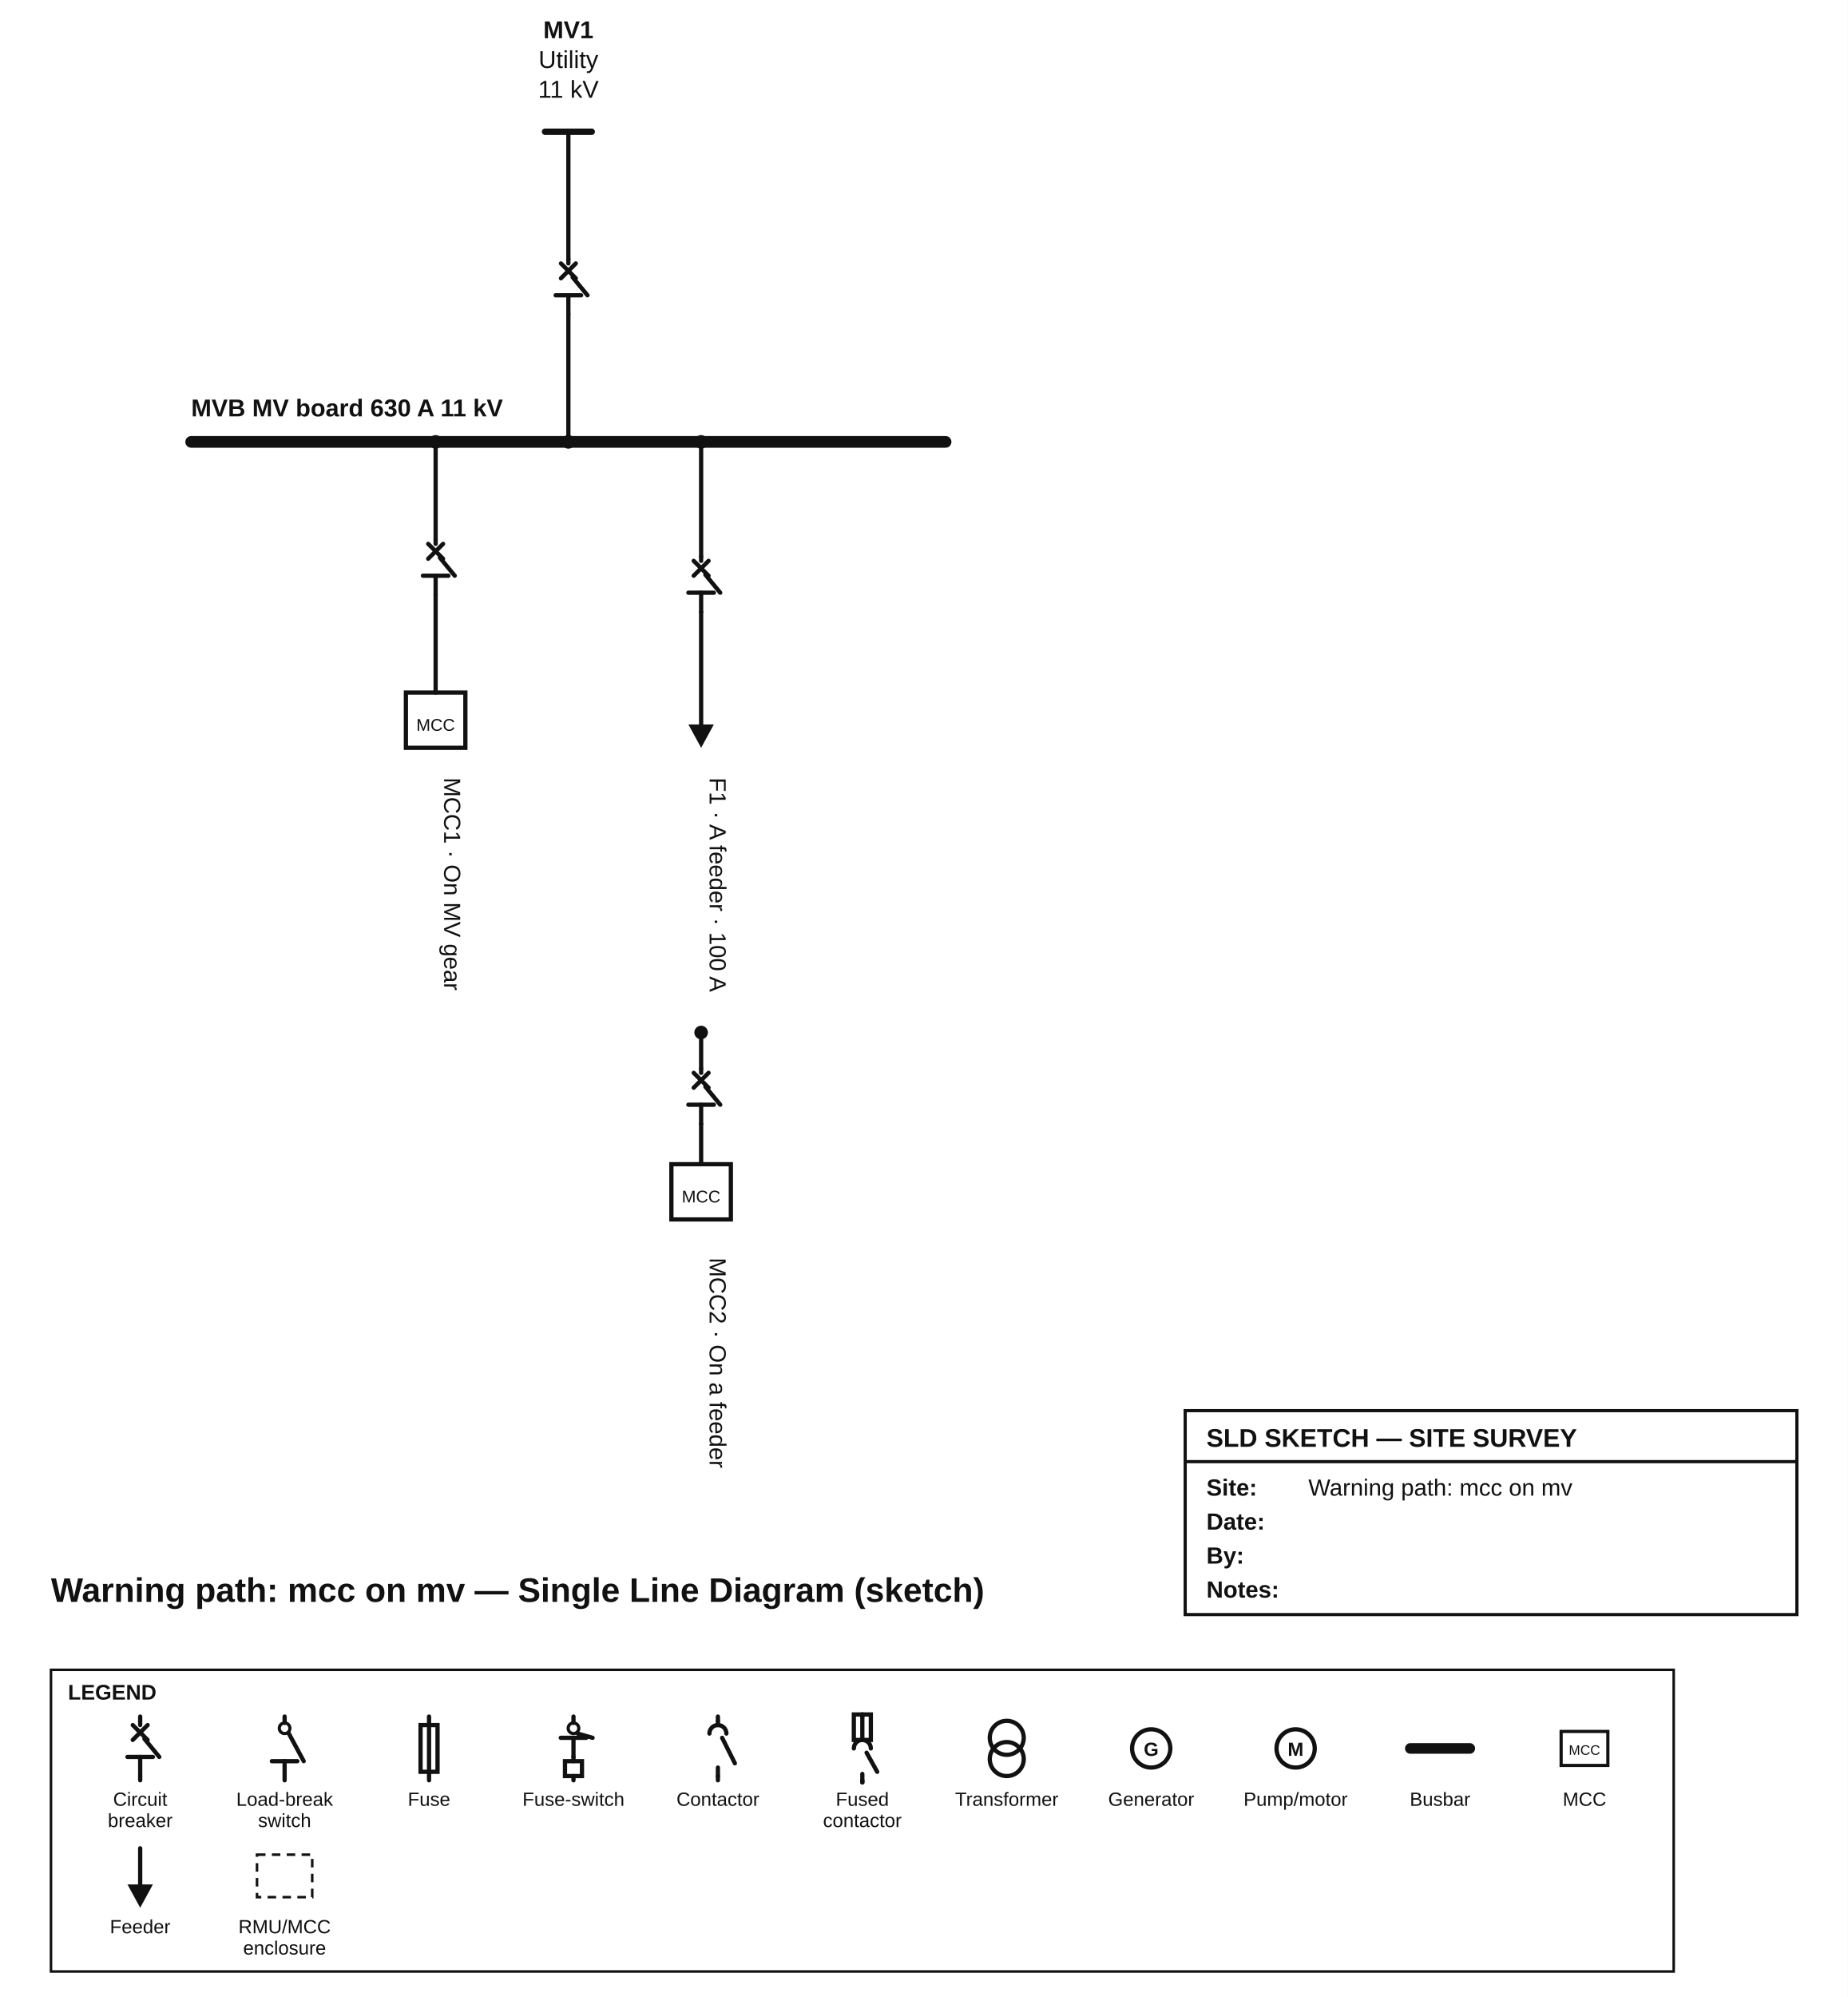
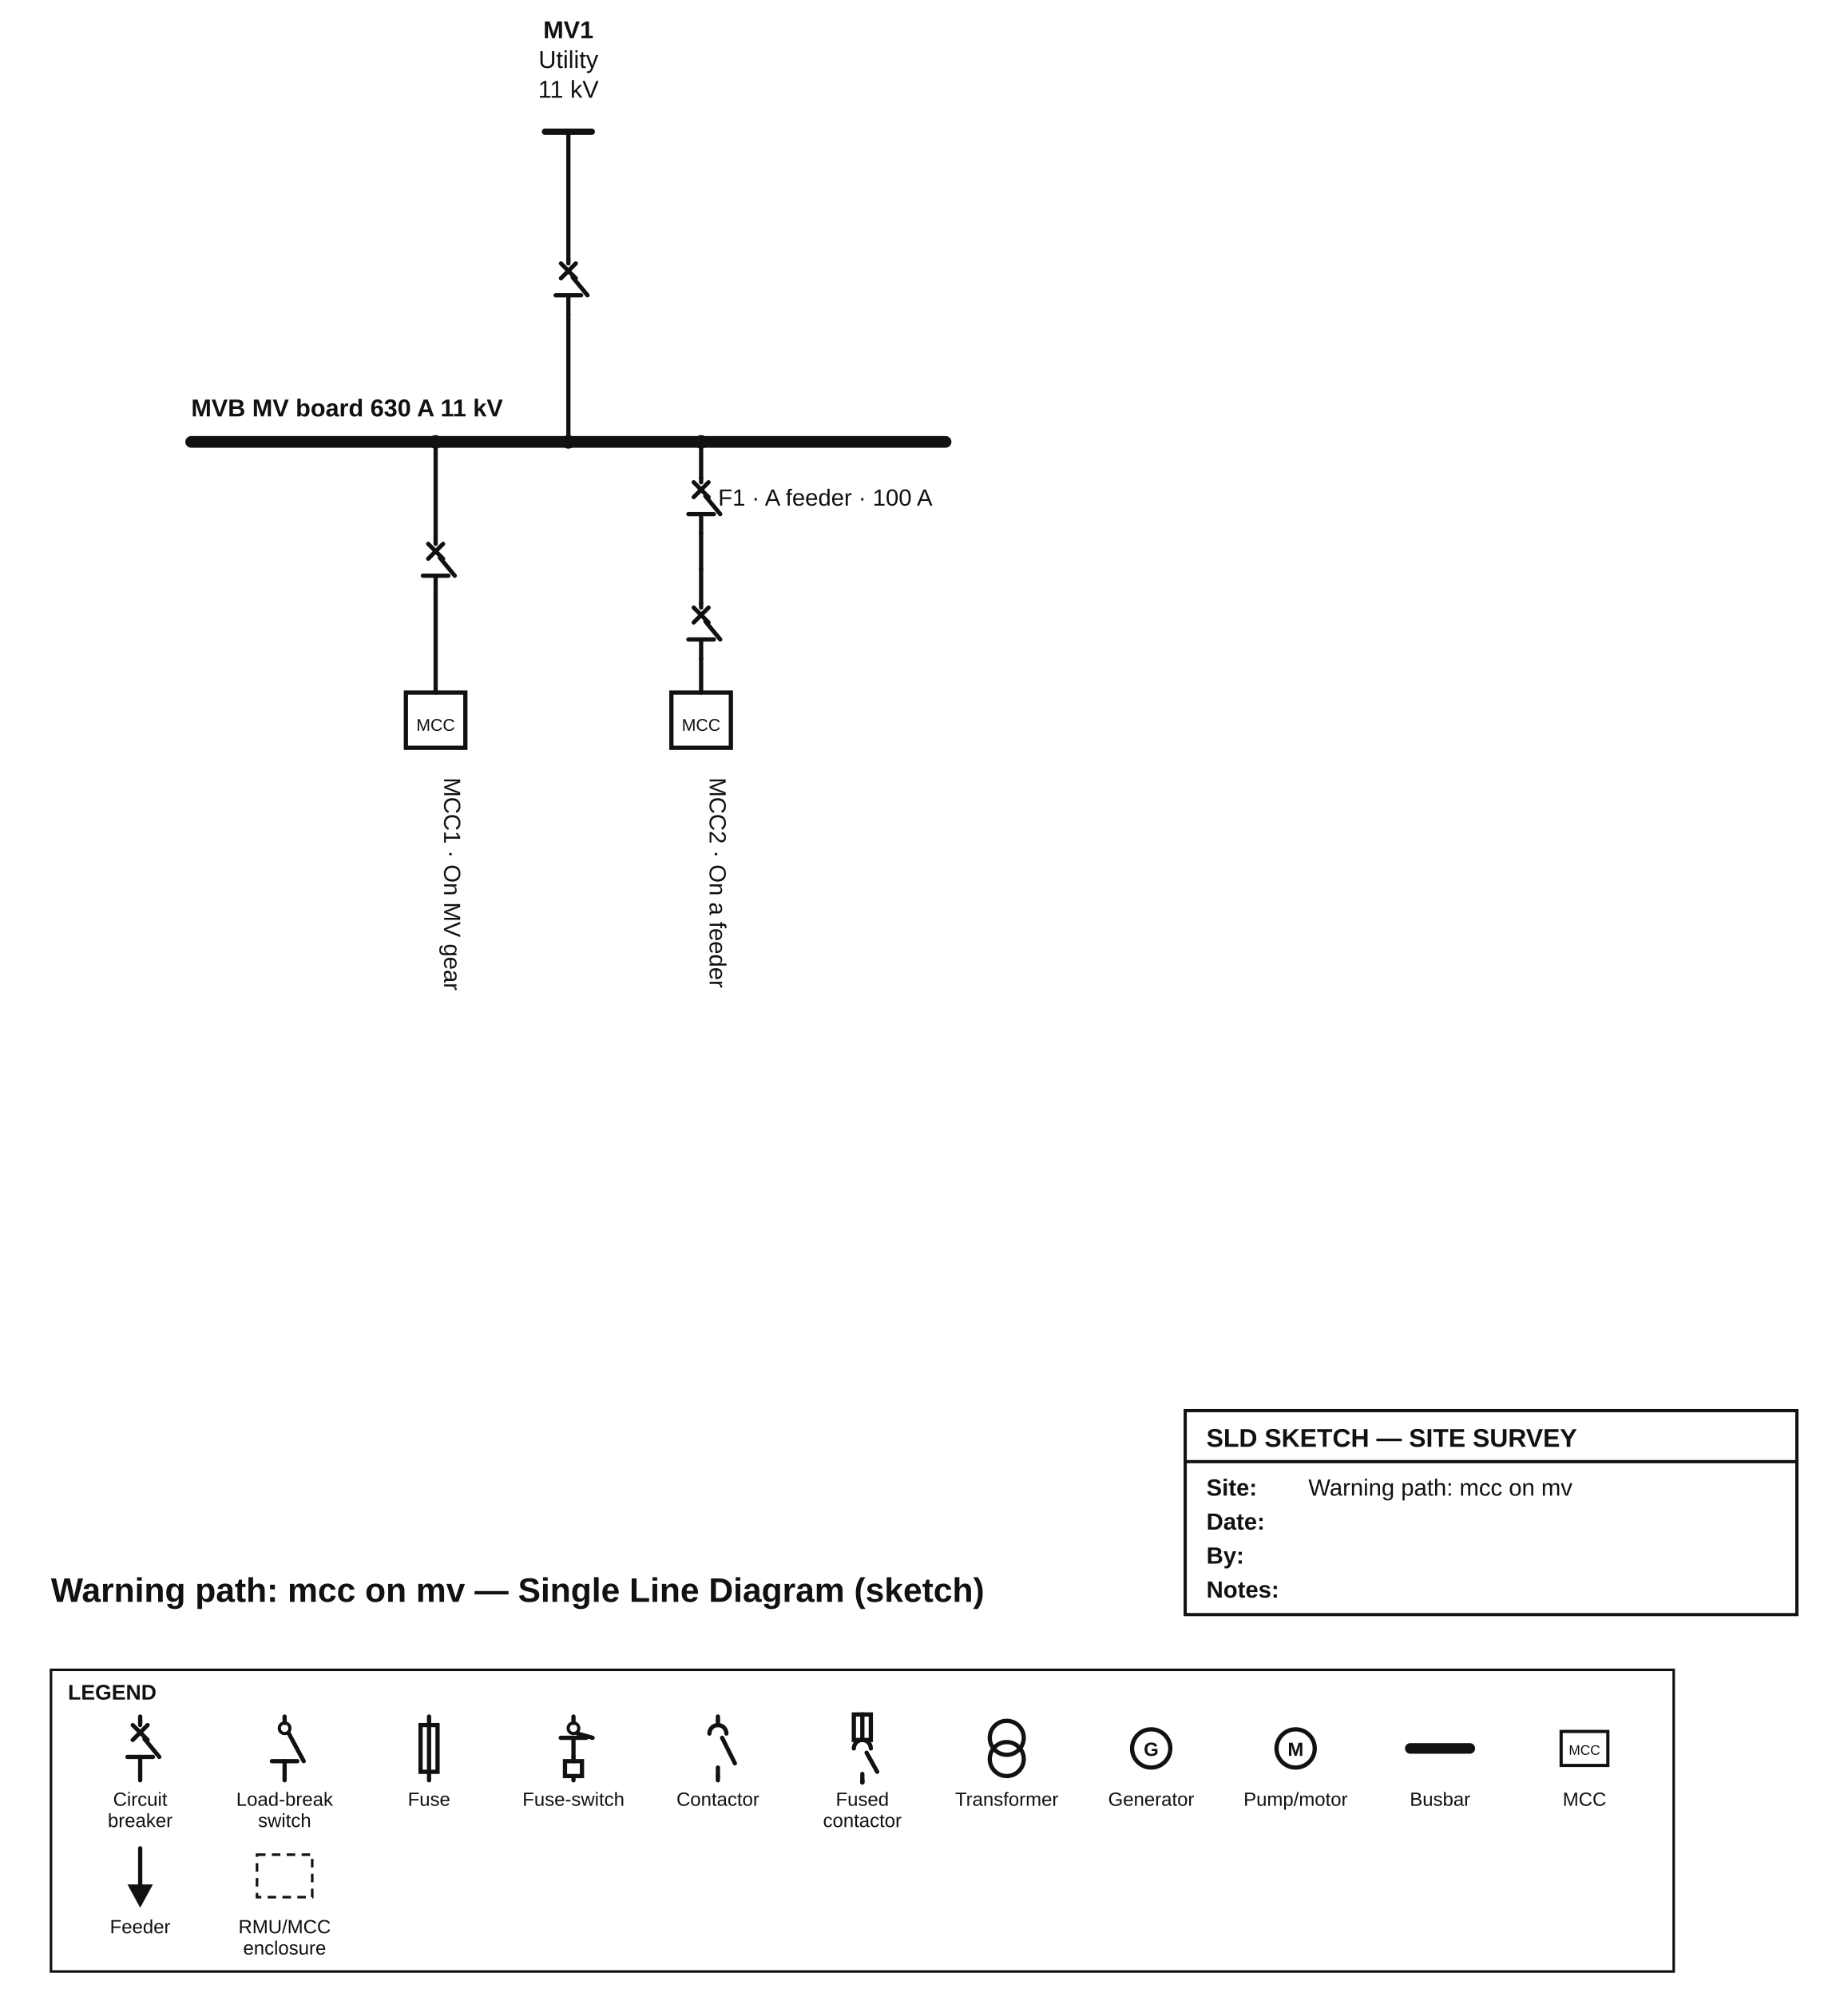
<svg xmlns="http://www.w3.org/2000/svg" width="870" height="940" viewBox="0 0 870 940">
  <rect width="100%" height="100%" fill="white" />
  <text x="24.0" y="754.0" font-family="Arial, Helvetica, sans-serif" font-size="16" fill="#111" text-anchor="start" font-weight="bold">Warning path: mcc on mv — Single Line Diagram (sketch)</text>
  <g data-id="MV1" data-kind="mv incomer">
    <line x1="256.6" y1="62.0" x2="278.6" y2="62.0" stroke="#111" stroke-width="3" stroke-linecap="round" />
    <text x="267.6" y="18.0" font-family="Arial, Helvetica, sans-serif" font-size="11.5" fill="#111" text-anchor="middle" font-weight="bold">MV1</text>
    <text x="267.6" y="32.0" font-family="Arial, Helvetica, sans-serif" font-size="11.5" fill="#111" text-anchor="middle">Utility</text>
    <text x="267.6" y="46.0" font-family="Arial, Helvetica, sans-serif" font-size="11.5" fill="#111" text-anchor="middle">11 kV</text>
    <line x1="267.6" y1="122.0" x2="267.6" y2="124.0" stroke="#111" stroke-width="2" stroke-linecap="round" />
    <line x1="264.1" y1="124.0" x2="271.1" y2="131.0" stroke="#111" stroke-width="2" stroke-linecap="round" />
    <line x1="264.1" y1="131.0" x2="271.1" y2="124.0" stroke="#111" stroke-width="2" stroke-linecap="round" />
    <line x1="269.6" y1="130.5" x2="276.6" y2="139.0" stroke="#111" stroke-width="2" stroke-linecap="round" />
    <line x1="261.6" y1="139.0" x2="273.6" y2="139.0" stroke="#111" stroke-width="2" stroke-linecap="round" />
    <line x1="267.6" y1="139.0" x2="267.6" y2="148.0" stroke="#111" stroke-width="2" stroke-linecap="round" />
    <line x1="267.6" y1="62.0" x2="267.6" y2="122.0" stroke="#111" stroke-width="2" stroke-linecap="round" />
    <line x1="267.6" y1="148.0" x2="267.6" y2="208.0" stroke="#111" stroke-width="2" stroke-linecap="round" />
    <circle cx="267.6" cy="208.0" r="3.2" fill="#111" />
  </g>
  <g data-id="MVB" data-kind="mv busbar">
    <line x1="90.0" y1="208.0" x2="445.2" y2="208.0" stroke="#111" stroke-width="5.5" stroke-linecap="round" />
  </g>
  <g data-id="MCC1" data-kind="mcc">
    <circle cx="205.1" cy="208.0" r="3.2" fill="#111" />
    <line x1="205.1" y1="254.0" x2="205.1" y2="256.0" stroke="#111" stroke-width="2" stroke-linecap="round" />
    <line x1="201.6" y1="256.0" x2="208.6" y2="263.0" stroke="#111" stroke-width="2" stroke-linecap="round" />
    <line x1="201.6" y1="263.0" x2="208.6" y2="256.0" stroke="#111" stroke-width="2" stroke-linecap="round" />
    <line x1="207.1" y1="262.5" x2="214.1" y2="271.0" stroke="#111" stroke-width="2" stroke-linecap="round" />
    <line x1="199.1" y1="271.0" x2="211.1" y2="271.0" stroke="#111" stroke-width="2" stroke-linecap="round" />
    <line x1="205.1" y1="271.0" x2="205.1" y2="280.0" stroke="#111" stroke-width="2" stroke-linecap="round" />
    <line x1="205.1" y1="208.0" x2="205.1" y2="254.0" stroke="#111" stroke-width="2" stroke-linecap="round" />
    <line x1="205.1" y1="280.0" x2="205.1" y2="326.0" stroke="#111" stroke-width="2" stroke-linecap="round" />
    <rect x="191.1" y="326.0" width="28.0" height="26.0" fill="none" stroke="#111" stroke-width="2" />
    <text x="205.1" y="344.0" font-family="Arial, Helvetica, sans-serif" font-size="8" fill="#111" text-anchor="middle">MCC</text>
    <text x="0" y="0" transform="translate(209.1,366.0) rotate(90)" font-family="Arial, Helvetica, sans-serif" font-size="11" fill="#111" text-anchor="start">MCC1 · On MV gear</text>
  </g>
  <g data-id="F1" data-kind="feeder">
    <circle cx="330.1" cy="208.0" r="3.2" fill="#111" />
-     <line x1="330.1" y1="262.0" x2="330.1" y2="264.0" stroke="#111" stroke-width="2" stroke-linecap="round" />
-     <line x1="326.6" y1="264.0" x2="333.6" y2="271.0" stroke="#111" stroke-width="2" stroke-linecap="round" />
-     <line x1="326.6" y1="271.0" x2="333.6" y2="264.0" stroke="#111" stroke-width="2" stroke-linecap="round" />
-     <line x1="332.1" y1="270.5" x2="339.1" y2="279.0" stroke="#111" stroke-width="2" stroke-linecap="round" />
-     <line x1="324.1" y1="279.0" x2="336.1" y2="279.0" stroke="#111" stroke-width="2" stroke-linecap="round" />
-     <line x1="330.1" y1="279.0" x2="330.1" y2="288.0" stroke="#111" stroke-width="2" stroke-linecap="round" />
-     <line x1="330.1" y1="208.0" x2="330.1" y2="262.0" stroke="#111" stroke-width="2" stroke-linecap="round" />
-     <line x1="330.1" y1="288.0" x2="330.1" y2="342.0" stroke="#111" stroke-width="2" stroke-linecap="round" />
-     <polygon points="324.1,341.0 336.1,341.0 330.1,352.0" fill="#111" />
-     <text x="0" y="0" transform="translate(334.1,366.0) rotate(90)" font-family="Arial, Helvetica, sans-serif" font-size="11" fill="#111" text-anchor="start">F1 · A feeder · 100 A</text>
+     <line x1="330.1" y1="225.0" x2="330.1" y2="227.0" stroke="#111" stroke-width="2" stroke-linecap="round" />
+     <line x1="326.6" y1="227.0" x2="333.6" y2="234.0" stroke="#111" stroke-width="2" stroke-linecap="round" />
+     <line x1="326.6" y1="234.0" x2="333.6" y2="227.0" stroke="#111" stroke-width="2" stroke-linecap="round" />
+     <line x1="332.1" y1="233.5" x2="339.1" y2="242.0" stroke="#111" stroke-width="2" stroke-linecap="round" />
+     <line x1="324.1" y1="242.0" x2="336.1" y2="242.0" stroke="#111" stroke-width="2" stroke-linecap="round" />
+     <line x1="330.1" y1="242.0" x2="330.1" y2="251.0" stroke="#111" stroke-width="2" stroke-linecap="round" />
+     <line x1="330.1" y1="208.0" x2="330.1" y2="225.0" stroke="#111" stroke-width="2" stroke-linecap="round" />
+     <line x1="330.1" y1="251.0" x2="330.1" y2="268.0" stroke="#111" stroke-width="2" stroke-linecap="round" />
+     <text x="338.1" y="238.0" font-family="Arial, Helvetica, sans-serif" font-size="11" fill="#111" text-anchor="start">F1 · A feeder · 100 A</text>
  </g>
  <g data-id="MCC2" data-kind="mcc">
-     <circle cx="330.1" cy="486.0" r="3.2" fill="#111" />
-     <line x1="330.1" y1="503.0" x2="330.1" y2="505.0" stroke="#111" stroke-width="2" stroke-linecap="round" />
-     <line x1="326.6" y1="505.0" x2="333.6" y2="512.0" stroke="#111" stroke-width="2" stroke-linecap="round" />
-     <line x1="326.6" y1="512.0" x2="333.6" y2="505.0" stroke="#111" stroke-width="2" stroke-linecap="round" />
-     <line x1="332.1" y1="511.5" x2="339.1" y2="520.0" stroke="#111" stroke-width="2" stroke-linecap="round" />
-     <line x1="324.1" y1="520.0" x2="336.1" y2="520.0" stroke="#111" stroke-width="2" stroke-linecap="round" />
-     <line x1="330.1" y1="520.0" x2="330.1" y2="529.0" stroke="#111" stroke-width="2" stroke-linecap="round" />
-     <line x1="330.1" y1="486.0" x2="330.1" y2="503.0" stroke="#111" stroke-width="2" stroke-linecap="round" />
-     <line x1="330.1" y1="529.0" x2="330.1" y2="548.0" stroke="#111" stroke-width="2" stroke-linecap="round" />
-     <rect x="316.1" y="548.0" width="28.0" height="26.0" fill="none" stroke="#111" stroke-width="2" />
-     <text x="330.1" y="566.0" font-family="Arial, Helvetica, sans-serif" font-size="8" fill="#111" text-anchor="middle">MCC</text>
-     <text x="0" y="0" transform="translate(334.1,592.0) rotate(90)" font-family="Arial, Helvetica, sans-serif" font-size="11" fill="#111" text-anchor="start">MCC2 · On a feeder</text>
+     <line x1="330.1" y1="284.0" x2="330.1" y2="286.0" stroke="#111" stroke-width="2" stroke-linecap="round" />
+     <line x1="326.6" y1="286.0" x2="333.6" y2="293.0" stroke="#111" stroke-width="2" stroke-linecap="round" />
+     <line x1="326.6" y1="293.0" x2="333.6" y2="286.0" stroke="#111" stroke-width="2" stroke-linecap="round" />
+     <line x1="332.1" y1="292.5" x2="339.1" y2="301.0" stroke="#111" stroke-width="2" stroke-linecap="round" />
+     <line x1="324.1" y1="301.0" x2="336.1" y2="301.0" stroke="#111" stroke-width="2" stroke-linecap="round" />
+     <line x1="330.1" y1="301.0" x2="330.1" y2="310.0" stroke="#111" stroke-width="2" stroke-linecap="round" />
+     <line x1="330.1" y1="268.0" x2="330.1" y2="284.0" stroke="#111" stroke-width="2" stroke-linecap="round" />
+     <line x1="330.1" y1="310.0" x2="330.1" y2="326.0" stroke="#111" stroke-width="2" stroke-linecap="round" />
+     <rect x="316.1" y="326.0" width="28.0" height="26.0" fill="none" stroke="#111" stroke-width="2" />
+     <text x="330.1" y="344.0" font-family="Arial, Helvetica, sans-serif" font-size="8" fill="#111" text-anchor="middle">MCC</text>
+     <text x="0" y="0" transform="translate(334.1,366.0) rotate(90)" font-family="Arial, Helvetica, sans-serif" font-size="11" fill="#111" text-anchor="start">MCC2 · On a feeder</text>
  </g>
  <text x="90.0" y="196.0" font-family="Arial, Helvetica, sans-serif" font-size="11.5" fill="#111" text-anchor="start" font-weight="bold">MVB MV board 630 A 11 kV</text>
  <rect x="558.0" y="664.0" width="288.0" height="96.0" fill="none" stroke="#111" stroke-width="1.5" />
  <line x1="558.0" y1="688.0" x2="846.0" y2="688.0" stroke="#111" stroke-width="1.5" stroke-linecap="round" />
  <text x="568.0" y="681.0" font-family="Arial, Helvetica, sans-serif" font-size="12" fill="#111" text-anchor="start" font-weight="bold">SLD SKETCH — SITE SURVEY</text>
  <text x="568.0" y="704.0" font-family="Arial, Helvetica, sans-serif" font-size="11" fill="#111" text-anchor="start" font-weight="bold">Site:</text>
  <text x="616.0" y="704.0" font-family="Arial, Helvetica, sans-serif" font-size="11" fill="#111" text-anchor="start">Warning path: mcc on mv</text>
  <text x="568.0" y="720.0" font-family="Arial, Helvetica, sans-serif" font-size="11" fill="#111" text-anchor="start" font-weight="bold">Date:</text>
  <text x="568.0" y="736.0" font-family="Arial, Helvetica, sans-serif" font-size="11" fill="#111" text-anchor="start" font-weight="bold">By:</text>
  <text x="568.0" y="752.0" font-family="Arial, Helvetica, sans-serif" font-size="11" fill="#111" text-anchor="start" font-weight="bold">Notes:</text>
  <rect x="24.0" y="786.0" width="764.0" height="142.0" fill="none" stroke="#111" stroke-width="1.2" />
  <text x="32.0" y="800.0" font-family="Arial, Helvetica, sans-serif" font-size="10" fill="#111" text-anchor="start" font-weight="bold">LEGEND</text>
  <line x1="66.0" y1="810.0" x2="66.0" y2="812.0" stroke="#111" stroke-width="2" stroke-linecap="round" />
  <line x1="62.5" y1="812.0" x2="69.5" y2="819.0" stroke="#111" stroke-width="2" stroke-linecap="round" />
  <line x1="62.5" y1="819.0" x2="69.5" y2="812.0" stroke="#111" stroke-width="2" stroke-linecap="round" />
  <line x1="68.0" y1="818.5" x2="75.0" y2="827.0" stroke="#111" stroke-width="2" stroke-linecap="round" />
  <line x1="60.0" y1="827.0" x2="72.0" y2="827.0" stroke="#111" stroke-width="2" stroke-linecap="round" />
  <line x1="66.0" y1="827.0" x2="66.0" y2="836.0" stroke="#111" stroke-width="2" stroke-linecap="round" />
  <line x1="66.0" y1="808.0" x2="66.0" y2="810.0" stroke="#111" stroke-width="2" stroke-linecap="round" />
  <line x1="66.0" y1="836.0" x2="66.0" y2="838.0" stroke="#111" stroke-width="2" stroke-linecap="round" />
  <text x="66.0" y="850.0" font-family="Arial, Helvetica, sans-serif" font-size="9" fill="#111" text-anchor="middle">Circuit</text>
  <text x="66.0" y="860.0" font-family="Arial, Helvetica, sans-serif" font-size="9" fill="#111" text-anchor="middle">breaker</text>
  <line x1="134.0" y1="808.0" x2="134.0" y2="811.0" stroke="#111" stroke-width="2" stroke-linecap="round" />
  <circle cx="134.0" cy="813.5" r="2.5" fill="none" stroke="#111" stroke-width="1.5" />
  <line x1="136.0" y1="816.0" x2="143.0" y2="829.0" stroke="#111" stroke-width="2" stroke-linecap="round" />
  <line x1="128.0" y1="829.0" x2="140.0" y2="829.0" stroke="#111" stroke-width="2" stroke-linecap="round" />
  <line x1="134.0" y1="829.0" x2="134.0" y2="838.0" stroke="#111" stroke-width="2" stroke-linecap="round" />
  <text x="134.0" y="850.0" font-family="Arial, Helvetica, sans-serif" font-size="9" fill="#111" text-anchor="middle">Load-break</text>
  <text x="134.0" y="860.0" font-family="Arial, Helvetica, sans-serif" font-size="9" fill="#111" text-anchor="middle">switch</text>
  <rect x="198.0" y="812.0" width="8.0" height="22.0" fill="none" stroke="#111" stroke-width="2" />
  <line x1="202.0" y1="812.0" x2="202.0" y2="834.0" stroke="#111" stroke-width="2" stroke-linecap="round" />
  <line x1="202.0" y1="808.0" x2="202.0" y2="812.0" stroke="#111" stroke-width="2" stroke-linecap="round" />
  <line x1="202.0" y1="834.0" x2="202.0" y2="838.0" stroke="#111" stroke-width="2" stroke-linecap="round" />
  <text x="202.0" y="850.0" font-family="Arial, Helvetica, sans-serif" font-size="9" fill="#111" text-anchor="middle">Fuse</text>
  <line x1="270.0" y1="808.0" x2="270.0" y2="811.0" stroke="#111" stroke-width="2" stroke-linecap="round" />
  <circle cx="270.0" cy="813.5" r="2.5" fill="none" stroke="#111" stroke-width="1.5" />
  <line x1="272.0" y1="816.0" x2="279.0" y2="818.0" stroke="#111" stroke-width="2" stroke-linecap="round" />
  <line x1="264.0" y1="818.0" x2="276.0" y2="818.0" stroke="#111" stroke-width="2" stroke-linecap="round" />
  <line x1="270.0" y1="818.0" x2="270.0" y2="827.0" stroke="#111" stroke-width="2" stroke-linecap="round" />
  <rect x="266.0" y="829.0" width="8.0" height="7.0" fill="none" stroke="#111" stroke-width="2" />
  <line x1="270.0" y1="827.0" x2="270.0" y2="829.0" stroke="#111" stroke-width="2" stroke-linecap="round" />
  <line x1="270.0" y1="836.0" x2="270.0" y2="838.0" stroke="#111" stroke-width="2" stroke-linecap="round" />
  <text x="270.0" y="850.0" font-family="Arial, Helvetica, sans-serif" font-size="9" fill="#111" text-anchor="middle">Fuse-switch</text>
  <line x1="338.0" y1="810.0" x2="338.0" y2="812.0" stroke="#111" stroke-width="2" stroke-linecap="round" />
  <path d="M 334.0,816.0 A 4,4 0 0 1 342.0,816.0" fill="none" stroke="#111" stroke-width="2" stroke-linecap="round" />
  <line x1="340.0" y1="818.0" x2="346.0" y2="830.0" stroke="#111" stroke-width="2" stroke-linecap="round" />
  <line x1="338.0" y1="832.0" x2="338.0" y2="836.0" stroke="#111" stroke-width="2" stroke-linecap="round" />
  <line x1="338.0" y1="808.0" x2="338.0" y2="810.0" stroke="#111" stroke-width="2" stroke-linecap="round" />
  <line x1="338.0" y1="836.0" x2="338.0" y2="838.0" stroke="#111" stroke-width="2" stroke-linecap="round" />
  <text x="338.0" y="850.0" font-family="Arial, Helvetica, sans-serif" font-size="9" fill="#111" text-anchor="middle">Contactor</text>
  <rect x="402.0" y="807.0" width="8.0" height="12.0" fill="none" stroke="#111" stroke-width="2" />
  <line x1="406.0" y1="807.0" x2="406.0" y2="819.0" stroke="#111" stroke-width="2" stroke-linecap="round" />
  <path d="M 402.0,823.0 A 4,4 0 0 1 410.0,823.0" fill="none" stroke="#111" stroke-width="2" stroke-linecap="round" />
  <line x1="408.0" y1="825.0" x2="413.0" y2="834.0" stroke="#111" stroke-width="2" stroke-linecap="round" />
  <line x1="406.0" y1="835.0" x2="406.0" y2="839.0" stroke="#111" stroke-width="2" stroke-linecap="round" />
  <line x1="406.0" y1="808.0" x2="406.0" y2="807.0" stroke="#111" stroke-width="2" stroke-linecap="round" />
  <line x1="406.0" y1="839.0" x2="406.0" y2="838.0" stroke="#111" stroke-width="2" stroke-linecap="round" />
  <text x="406.0" y="850.0" font-family="Arial, Helvetica, sans-serif" font-size="9" fill="#111" text-anchor="middle">Fused</text>
  <text x="406.0" y="860.0" font-family="Arial, Helvetica, sans-serif" font-size="9" fill="#111" text-anchor="middle">contactor</text>
  <circle cx="474.0" cy="818.0" r="8" fill="none" stroke="#111" stroke-width="2" />
  <circle cx="474.0" cy="828.0" r="8" fill="none" stroke="#111" stroke-width="2" />
  <text x="474.0" y="850.0" font-family="Arial, Helvetica, sans-serif" font-size="9" fill="#111" text-anchor="middle">Transformer</text>
  <circle cx="542.0" cy="823.0" r="9" fill="none" stroke="#111" stroke-width="2" />
  <text x="542.0" y="826.5" font-family="Arial, Helvetica, sans-serif" font-size="9" fill="#111" text-anchor="middle" font-weight="bold">G</text>
  <text x="542.0" y="850.0" font-family="Arial, Helvetica, sans-serif" font-size="9" fill="#111" text-anchor="middle">Generator</text>
  <circle cx="610.0" cy="823.0" r="9" fill="none" stroke="#111" stroke-width="2" />
  <text x="610.0" y="826.5" font-family="Arial, Helvetica, sans-serif" font-size="9" fill="#111" text-anchor="middle" font-weight="bold">M</text>
  <text x="610.0" y="850.0" font-family="Arial, Helvetica, sans-serif" font-size="9" fill="#111" text-anchor="middle">Pump/motor</text>
  <line x1="664.0" y1="823.0" x2="692.0" y2="823.0" stroke="#111" stroke-width="5" stroke-linecap="round" />
  <text x="678.0" y="850.0" font-family="Arial, Helvetica, sans-serif" font-size="9" fill="#111" text-anchor="middle">Busbar</text>
  <rect x="735.0" y="815.0" width="22.0" height="16.0" fill="none" stroke="#111" stroke-width="1.5" />
  <text x="746.0" y="826.0" font-family="Arial, Helvetica, sans-serif" font-size="6.5" fill="#111" text-anchor="middle">MCC</text>
  <text x="746.0" y="850.0" font-family="Arial, Helvetica, sans-serif" font-size="9" fill="#111" text-anchor="middle">MCC</text>
  <line x1="66.0" y1="870.0" x2="66.0" y2="887.0" stroke="#111" stroke-width="2" stroke-linecap="round" />
  <polygon points="60.0,887.0 72.0,887.0 66.0,898.0" fill="#111" />
  <text x="66.0" y="910.0" font-family="Arial, Helvetica, sans-serif" font-size="9" fill="#111" text-anchor="middle">Feeder</text>
  <rect x="121.0" y="873.0" width="26.0" height="20.0" fill="none" stroke="#111" stroke-width="1.2" stroke-dasharray="4 3" />
  <text x="134.0" y="910.0" font-family="Arial, Helvetica, sans-serif" font-size="9" fill="#111" text-anchor="middle">RMU/MCC</text>
  <text x="134.0" y="920.0" font-family="Arial, Helvetica, sans-serif" font-size="9" fill="#111" text-anchor="middle">enclosure</text>
</svg>
